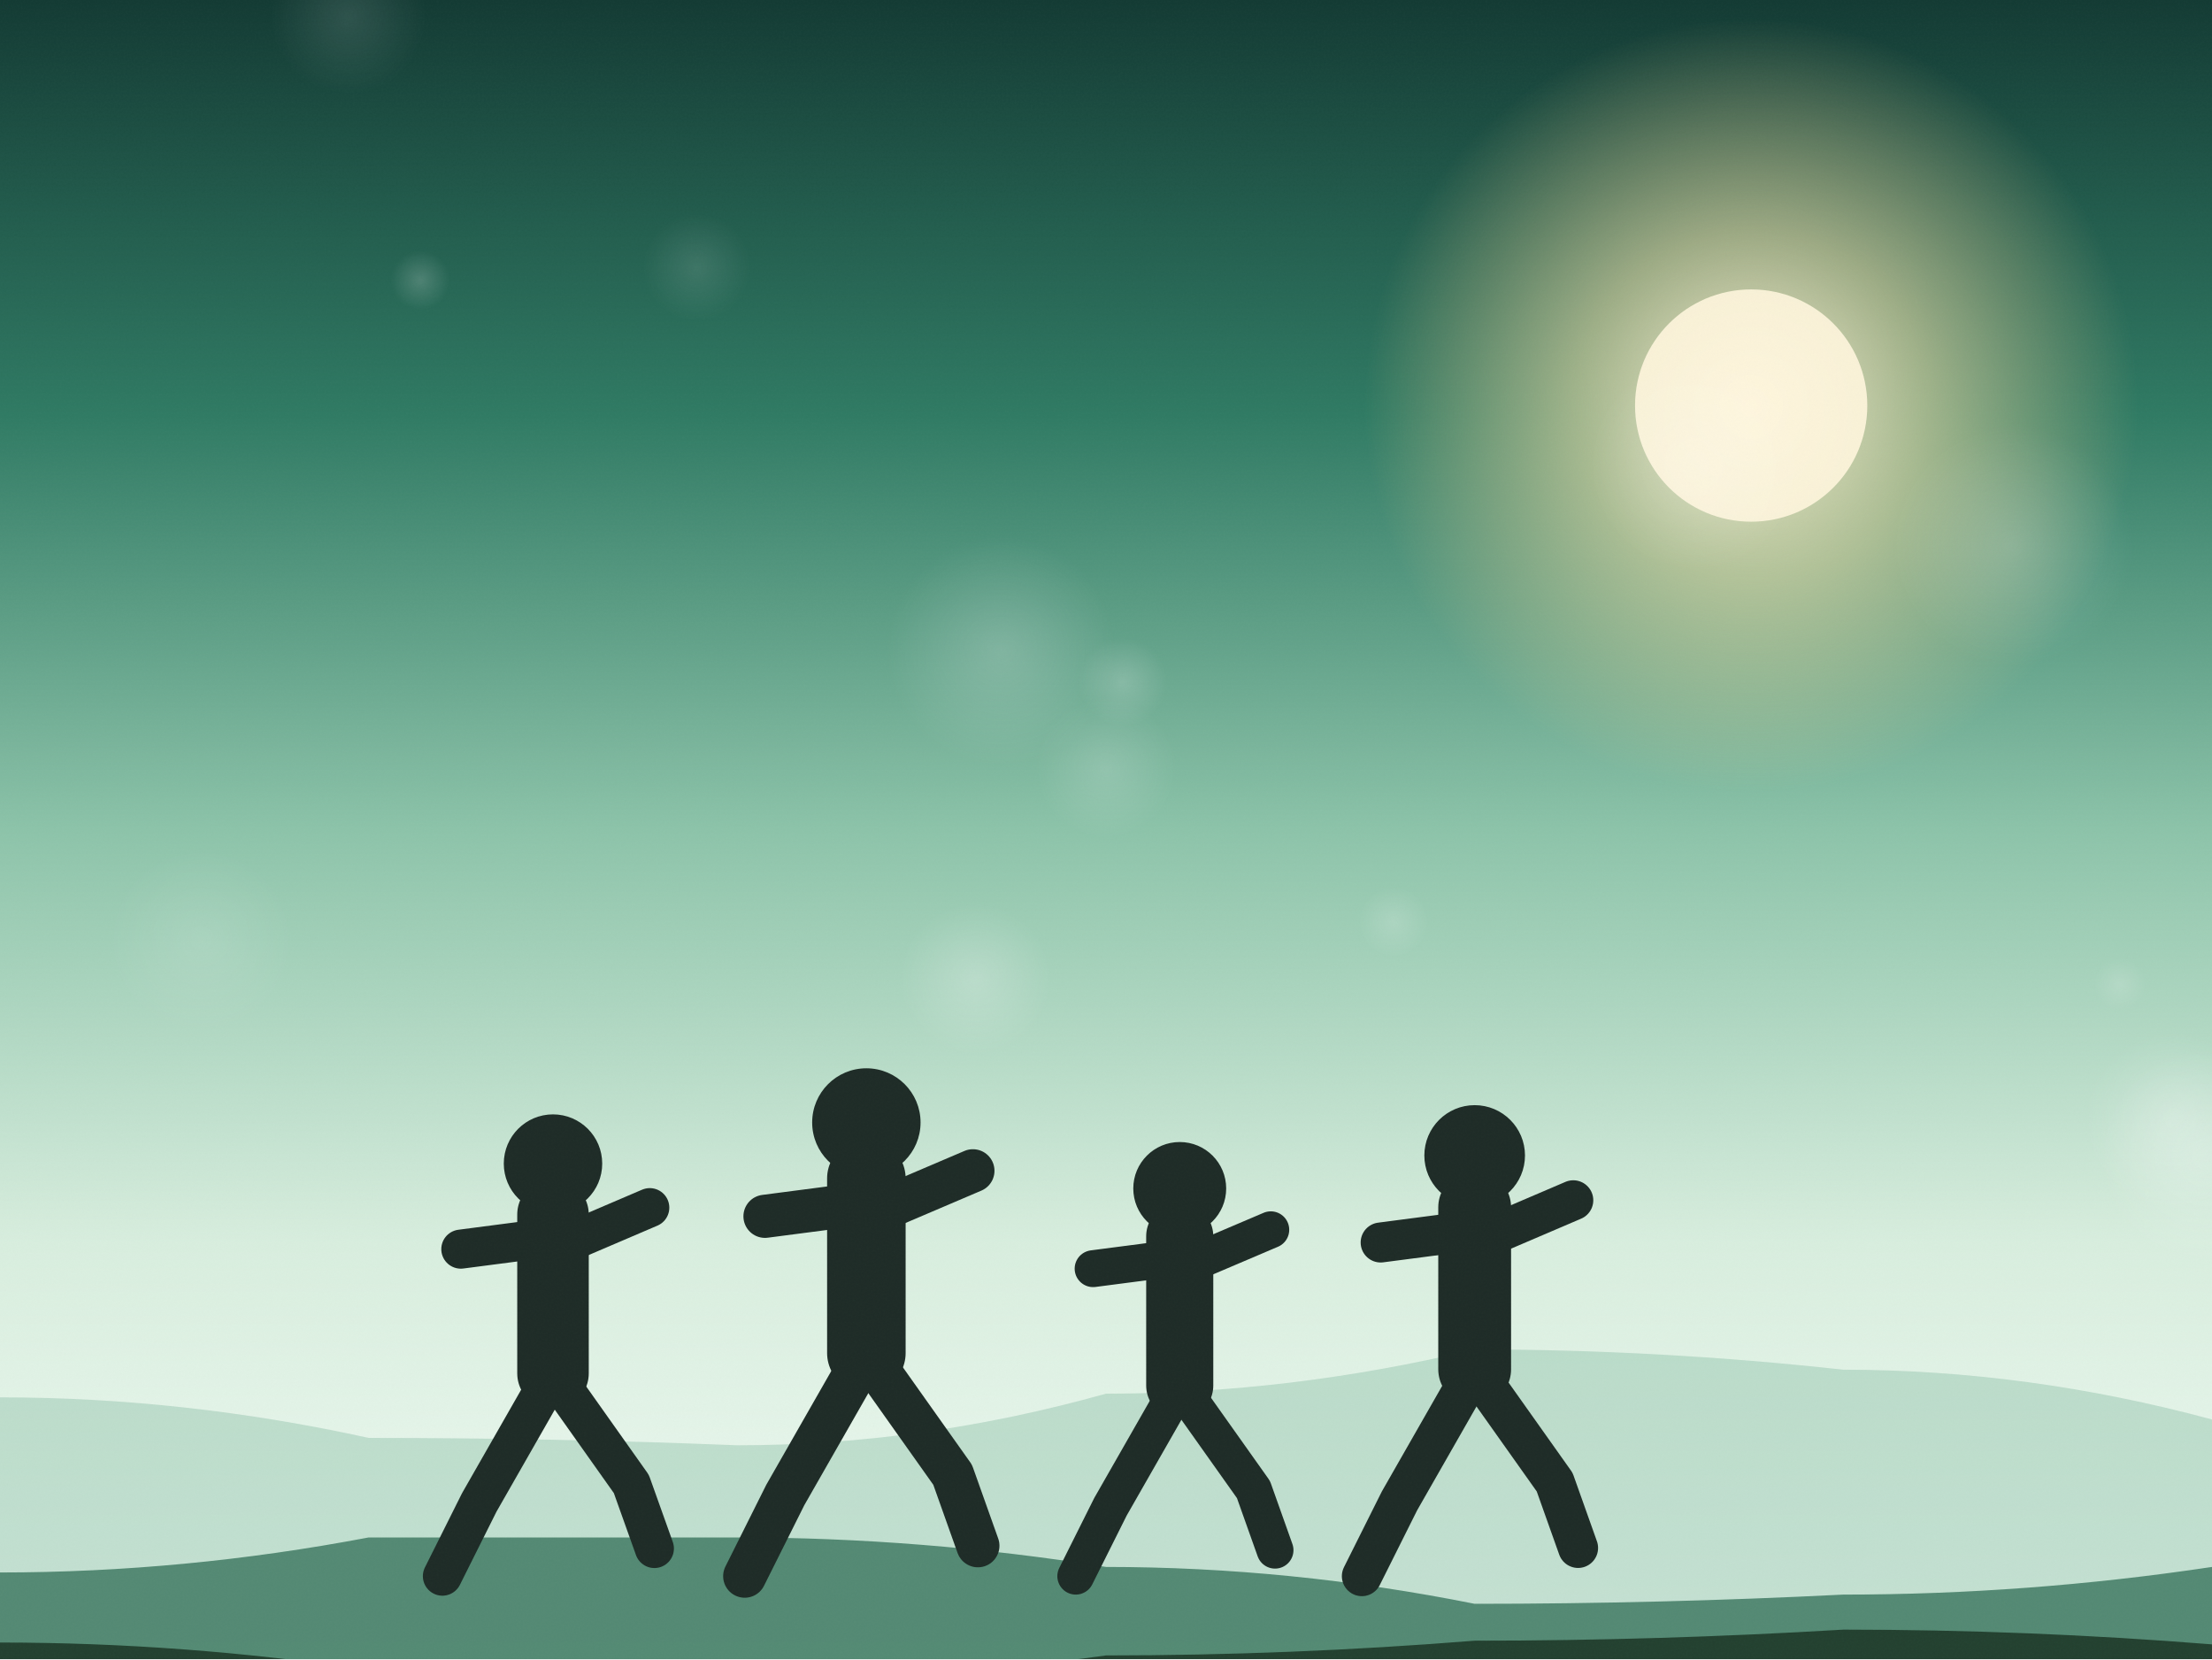
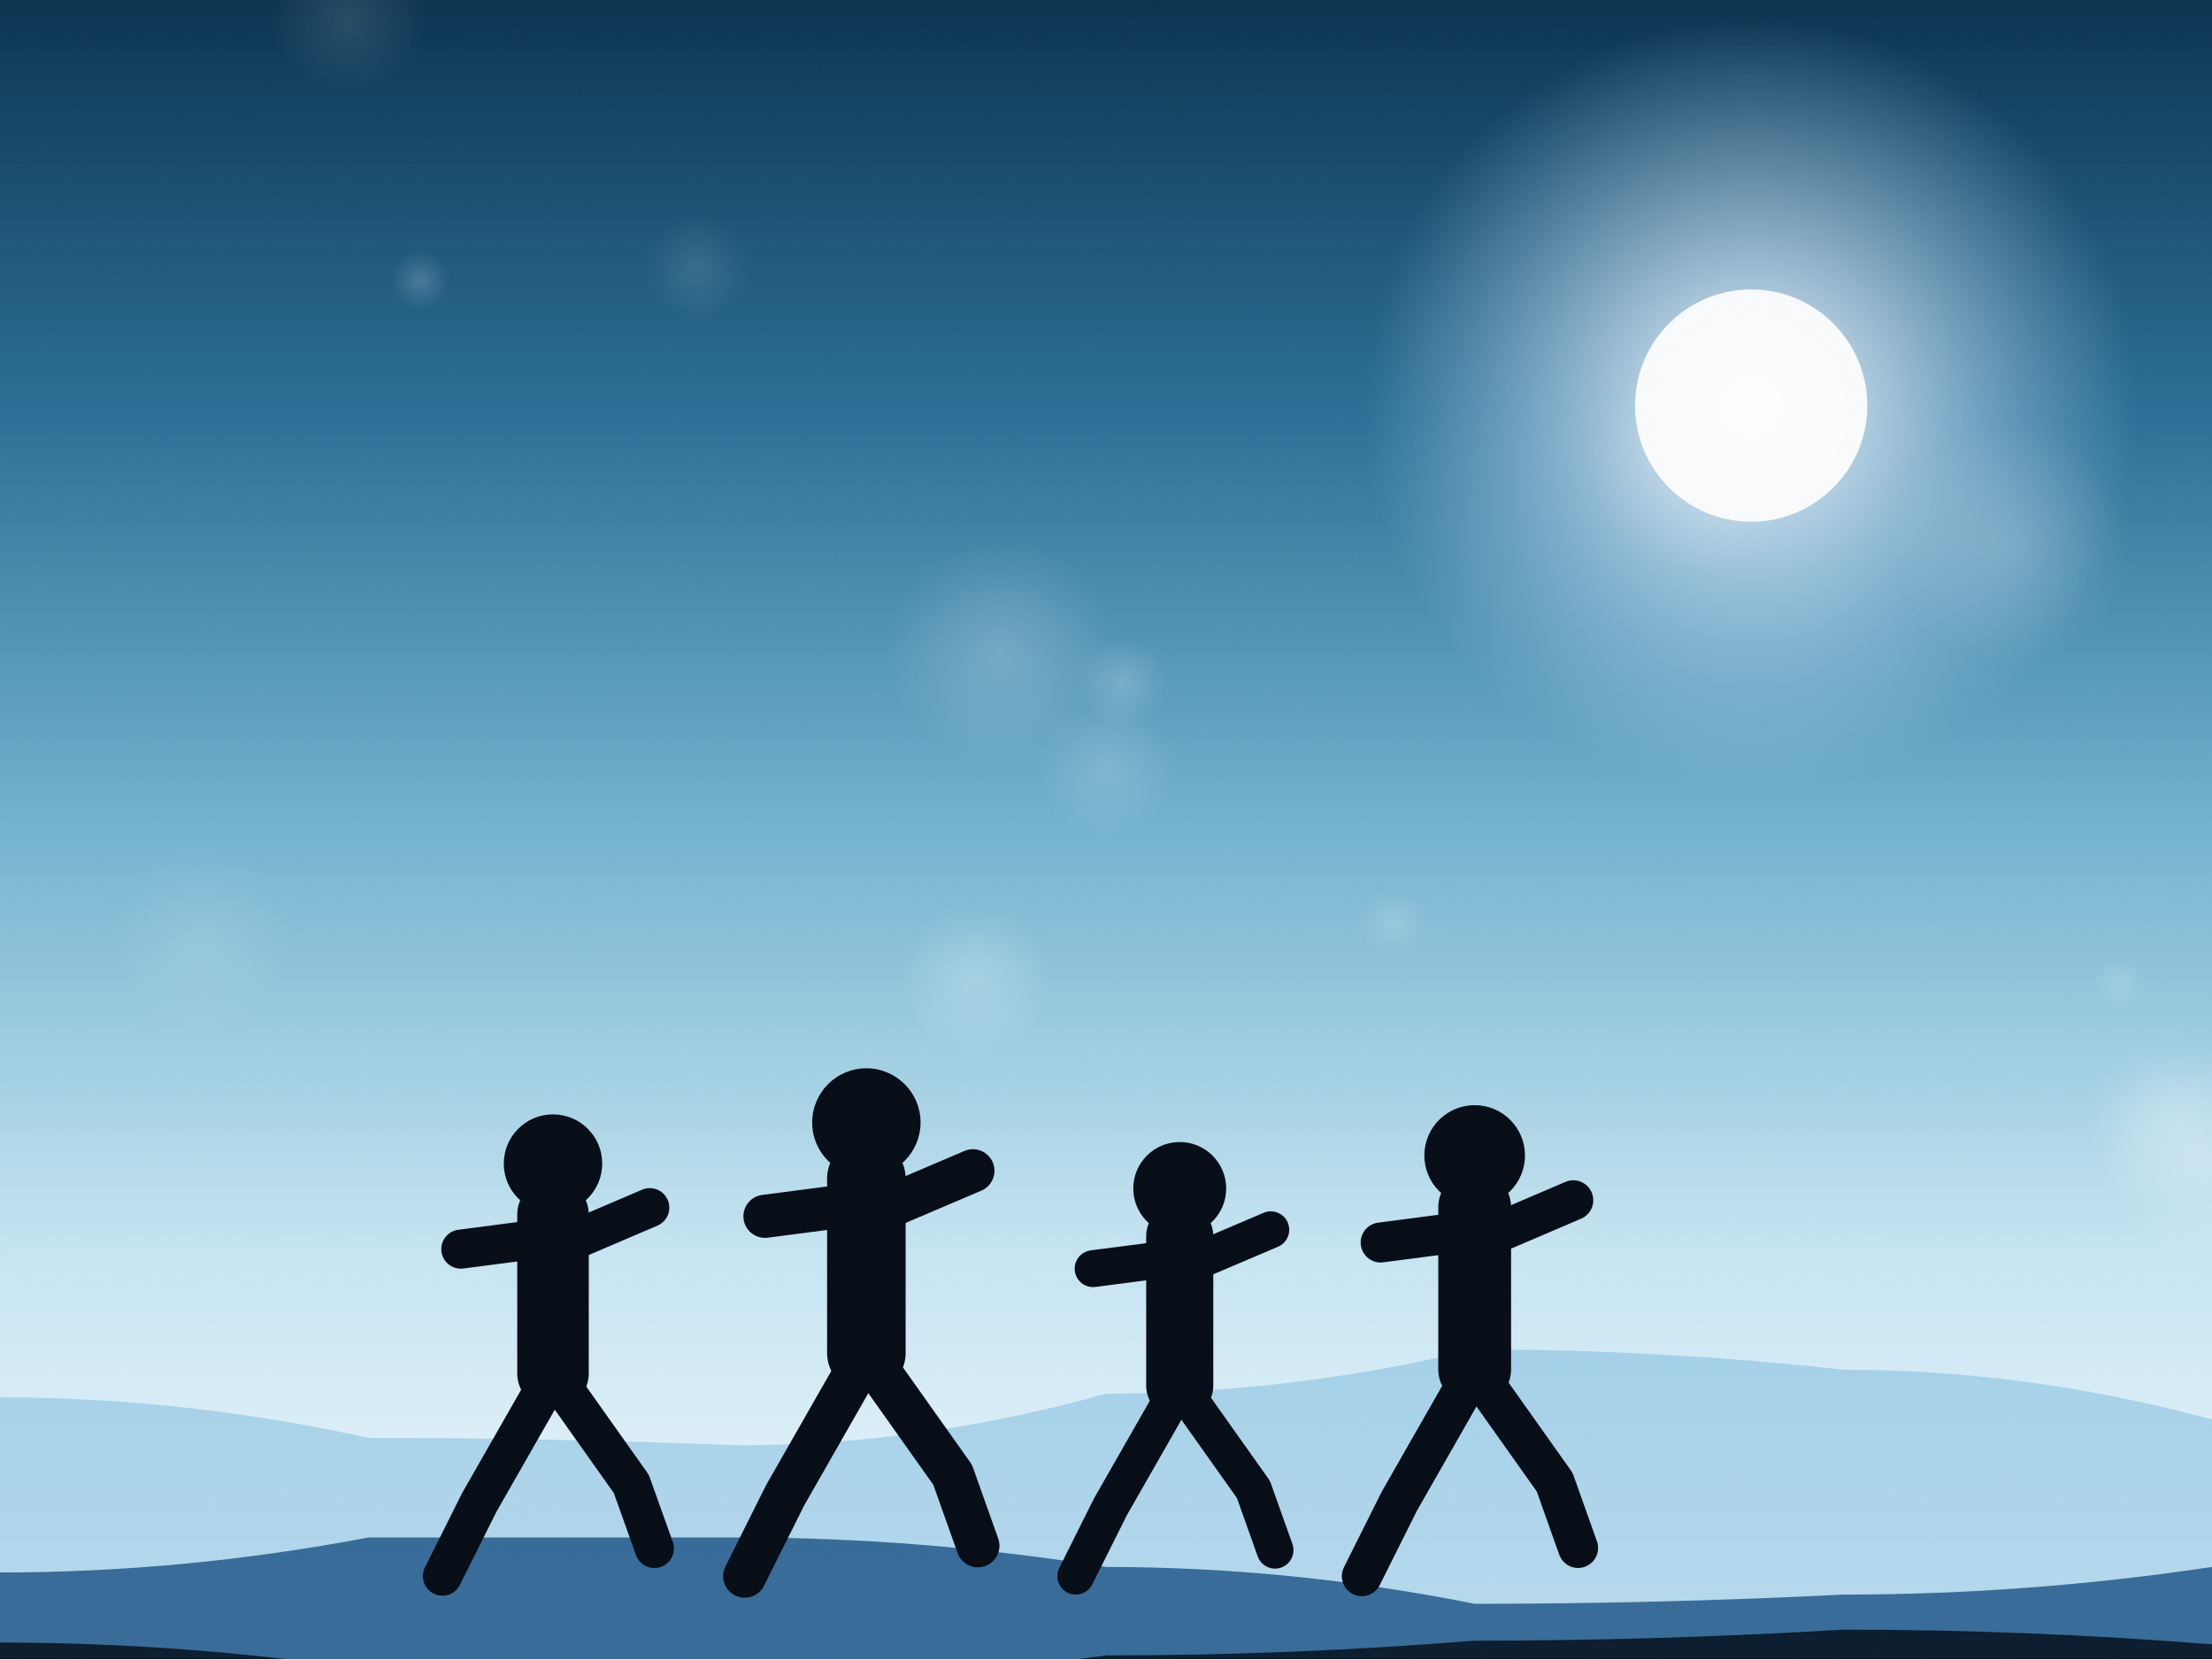
<svg xmlns="http://www.w3.org/2000/svg" viewBox="0 0 1200 900" width="1200" height="900" role="img" preserveAspectRatio="xMidYMid slice">
  <defs>
    <linearGradient id="gal01_sky" x1="0" y1="0" x2="0" y2="1">
-       <stop offset="0.00" stop-color="#123a33" />
-       <stop offset="0.25" stop-color="#2f7a63" />
-       <stop offset="0.50" stop-color="#8cc3a9" />
-       <stop offset="0.75" stop-color="#d8eede" />
-       <stop offset="1.00" stop-color="#f2fbf5" />
+       <stop offset="0.00" stop-color="#0b3350" />
+       <stop offset="0.25" stop-color="#2b6f96" />
+       <stop offset="0.50" stop-color="#74b3cf" />
+       <stop offset="0.75" stop-color="#c5e4f2" />
+       <stop offset="1.00" stop-color="#f4fbff" />
    </linearGradient>
    <radialGradient id="gal01_sun">
-       <stop offset="0" stop-color="#fff8e2" stop-opacity=".95" />
-       <stop offset=".45" stop-color="#ffe6ae" stop-opacity=".55" />
-       <stop offset="1" stop-color="#ffd591" stop-opacity="0" />
+       <stop offset="0" stop-color="#ffffff" stop-opacity=".96" />
+       <stop offset=".45" stop-color="#dceeff" stop-opacity=".55" />
+       <stop offset="1" stop-color="#b9dcf7" stop-opacity="0" />
    </radialGradient>
    <radialGradient id="gal01_bok">
      <stop offset="0" stop-color="#ffffff" stop-opacity=".55" />
      <stop offset="1" stop-color="#ffffff" stop-opacity="0" />
    </radialGradient>
    <filter id="gal01_gr" x="0" y="0" width="100%" height="100%">
      <feTurbulence type="fractalNoise" baseFrequency="0.9" numOctaves="3" stitchTiles="stitch" />
      <feColorMatrix type="saturate" values="0" />
      <feComponentTransfer>
        <feFuncA type="linear" slope="0.5" />
      </feComponentTransfer>
    </filter>
    <filter id="gal01_soft" x="-20%" y="-20%" width="140%" height="140%">
      <feGaussianBlur stdDeviation="14" />
    </filter>
  </defs>
  <rect width="1200" height="900" fill="url(#gal01_sky)" />
  <circle cx="950" cy="220" r="210" fill="url(#gal01_sun)" />
-   <circle cx="950" cy="220" r="63" fill="#fff6dd" opacity=".9" />
+   <circle cx="950" cy="220" r="63" fill="#ffffff" opacity=".92" />
  <circle cx="543" cy="353" r="62" fill="url(#gal01_bok)" opacity="0.33" />
  <circle cx="609" cy="370" r="24" fill="url(#gal01_bok)" opacity="0.34" />
  <circle cx="756" cy="500" r="19" fill="url(#gal01_bok)" opacity="0.28" />
  <circle cx="109" cy="510" r="50" fill="url(#gal01_bok)" opacity="0.19" />
  <circle cx="1179" cy="608" r="48" fill="url(#gal01_bok)" opacity="0.38" />
  <circle cx="189" cy="9" r="42" fill="url(#gal01_bok)" opacity="0.20" />
  <circle cx="228" cy="152" r="16" fill="url(#gal01_bok)" opacity="0.33" />
  <circle cx="529" cy="531" r="41" fill="url(#gal01_bok)" opacity="0.38" />
  <circle cx="600" cy="417" r="38" fill="url(#gal01_bok)" opacity="0.27" />
  <circle cx="1197" cy="627" r="58" fill="url(#gal01_bok)" opacity="0.41" />
  <circle cx="378" cy="145" r="29" fill="url(#gal01_bok)" opacity="0.20" />
  <circle cx="920" cy="252" r="58" fill="url(#gal01_bok)" opacity="0.30" />
  <circle cx="1150" cy="534" r="14" fill="url(#gal01_bok)" opacity="0.25" />
  <circle cx="1092" cy="296" r="65" fill="url(#gal01_bok)" opacity="0.31" />
-   <path d="M0,900 L0,758 Q100,758 200,780 Q300,780 400,784 Q500,784 600,756 Q700,756 800,732 Q900,732 1000,743 Q1100,743 1200,770 L1200,900 Z" fill="#8fc0a9" opacity="0.45" />
-   <path d="M0,900 L0,853 Q100,853 200,834 Q300,834 400,834 Q500,834 600,850 Q700,850 800,870 Q900,870 1000,865 Q1100,865 1200,850 L1200,900 Z" fill="#3f7a63" opacity="0.85" />
-   <path d="M0,900 L0,891 Q100,891 200,906 Q300,906 400,912 Q500,912 600,898 Q700,898 800,890 Q900,890 1000,884 Q1100,884 1200,892 L1200,900 Z" fill="#22402f" opacity="1" />
-   <g fill="#1d2b26" stroke="#1d2b26" opacity="1.0" stroke-linecap="round" stroke-linejoin="round">
+   <path d="M0,900 L0,758 Q100,758 200,780 Q300,780 400,784 Q500,784 600,756 Q700,756 800,732 Q900,732 1000,743 Q1100,743 1200,770 L1200,900 Z" fill="#6fb2da" opacity="0.45" />
+   <path d="M0,900 L0,853 Q100,853 200,834 Q300,834 400,834 Q500,834 600,850 Q700,850 800,870 Q900,870 1000,865 Q1100,865 1200,850 L1200,900 Z" fill="#22588a" opacity="0.85" />
+   <path d="M0,900 L0,891 Q100,891 200,906 Q300,906 400,912 Q500,912 600,898 Q700,898 800,890 Q900,890 1000,884 Q1100,884 1200,892 L1200,900 Z" fill="#0a1c2e" opacity="1" />
+   <g fill="#050c16" stroke="#050c16" opacity="1.0" stroke-linecap="round" stroke-linejoin="round">
    <circle cx="300.0" cy="631.2" r="26.2" />
    <line x1="300.0" y1="658.8" x2="300.0" y2="745.0" stroke-width="38.8" />
    <path d="M288.4,672.6 L250.0,677.6" fill="none" stroke-width="21.2" />
    <path d="M311.6,672.6 L352.5,655.1" fill="none" stroke-width="21.2" />
    <path d="M300.0,745.0 L260.0,815.0 L240.0,855.0" fill="none" stroke-width="21.2" />
    <path d="M300.0,745.0 L342.5,805.0 L355.0,840.0" fill="none" stroke-width="21.2" />
  </g>
-   <g fill="#1d2b26" stroke="#1d2b26" opacity="1.0" stroke-linecap="round" stroke-linejoin="round">
+   <g fill="#050c16" stroke="#050c16" opacity="1.0" stroke-linecap="round" stroke-linejoin="round">
    <circle cx="470.0" cy="608.9" r="28.9" />
    <line x1="470.0" y1="639.2" x2="470.0" y2="734.0" stroke-width="42.6" />
    <path d="M457.2,654.3 L415.0,659.8" fill="none" stroke-width="23.4" />
    <path d="M482.8,654.3 L527.8,635.1" fill="none" stroke-width="23.4" />
    <path d="M470.0,734.0 L426.0,811.0 L404.0,855.0" fill="none" stroke-width="23.4" />
    <path d="M470.0,734.0 L516.8,800.0 L530.5,838.5" fill="none" stroke-width="23.4" />
  </g>
-   <g fill="#1d2b26" stroke="#1d2b26" opacity="1.0" stroke-linecap="round" stroke-linejoin="round">
+   <g fill="#050c16" stroke="#050c16" opacity="1.0" stroke-linecap="round" stroke-linejoin="round">
    <circle cx="640.0" cy="644.7" r="24.7" />
    <line x1="640.0" y1="670.6" x2="640.0" y2="751.6" stroke-width="36.4" />
    <path d="M629.1,683.5 L593.0,688.2" fill="none" stroke-width="20.0" />
    <path d="M650.9,683.5 L689.4,667.1" fill="none" stroke-width="20.0" />
    <path d="M640.0,751.6 L602.4,817.4 L583.6,855.0" fill="none" stroke-width="20.0" />
    <path d="M640.0,751.6 L680.0,808.0 L691.7,840.9" fill="none" stroke-width="20.0" />
  </g>
-   <g fill="#1d2b26" stroke="#1d2b26" opacity="1.0" stroke-linecap="round" stroke-linejoin="round">
+   <g fill="#050c16" stroke="#050c16" opacity="1.0" stroke-linecap="round" stroke-linejoin="round">
    <circle cx="800.0" cy="626.8" r="26.8" />
    <line x1="800.0" y1="654.9" x2="800.0" y2="742.8" stroke-width="39.5" />
    <path d="M788.1,668.9 L749.0,674.0" fill="none" stroke-width="21.7" />
    <path d="M811.9,668.9 L853.5,651.1" fill="none" stroke-width="21.7" />
    <path d="M800.0,742.8 L759.2,814.2 L738.8,855.0" fill="none" stroke-width="21.7" />
    <path d="M800.0,742.8 L843.4,804.0 L856.1,839.7" fill="none" stroke-width="21.7" />
  </g>
  <rect width="1200" height="900" filter="url(#gal01_gr)" opacity="0.055" />
</svg>
